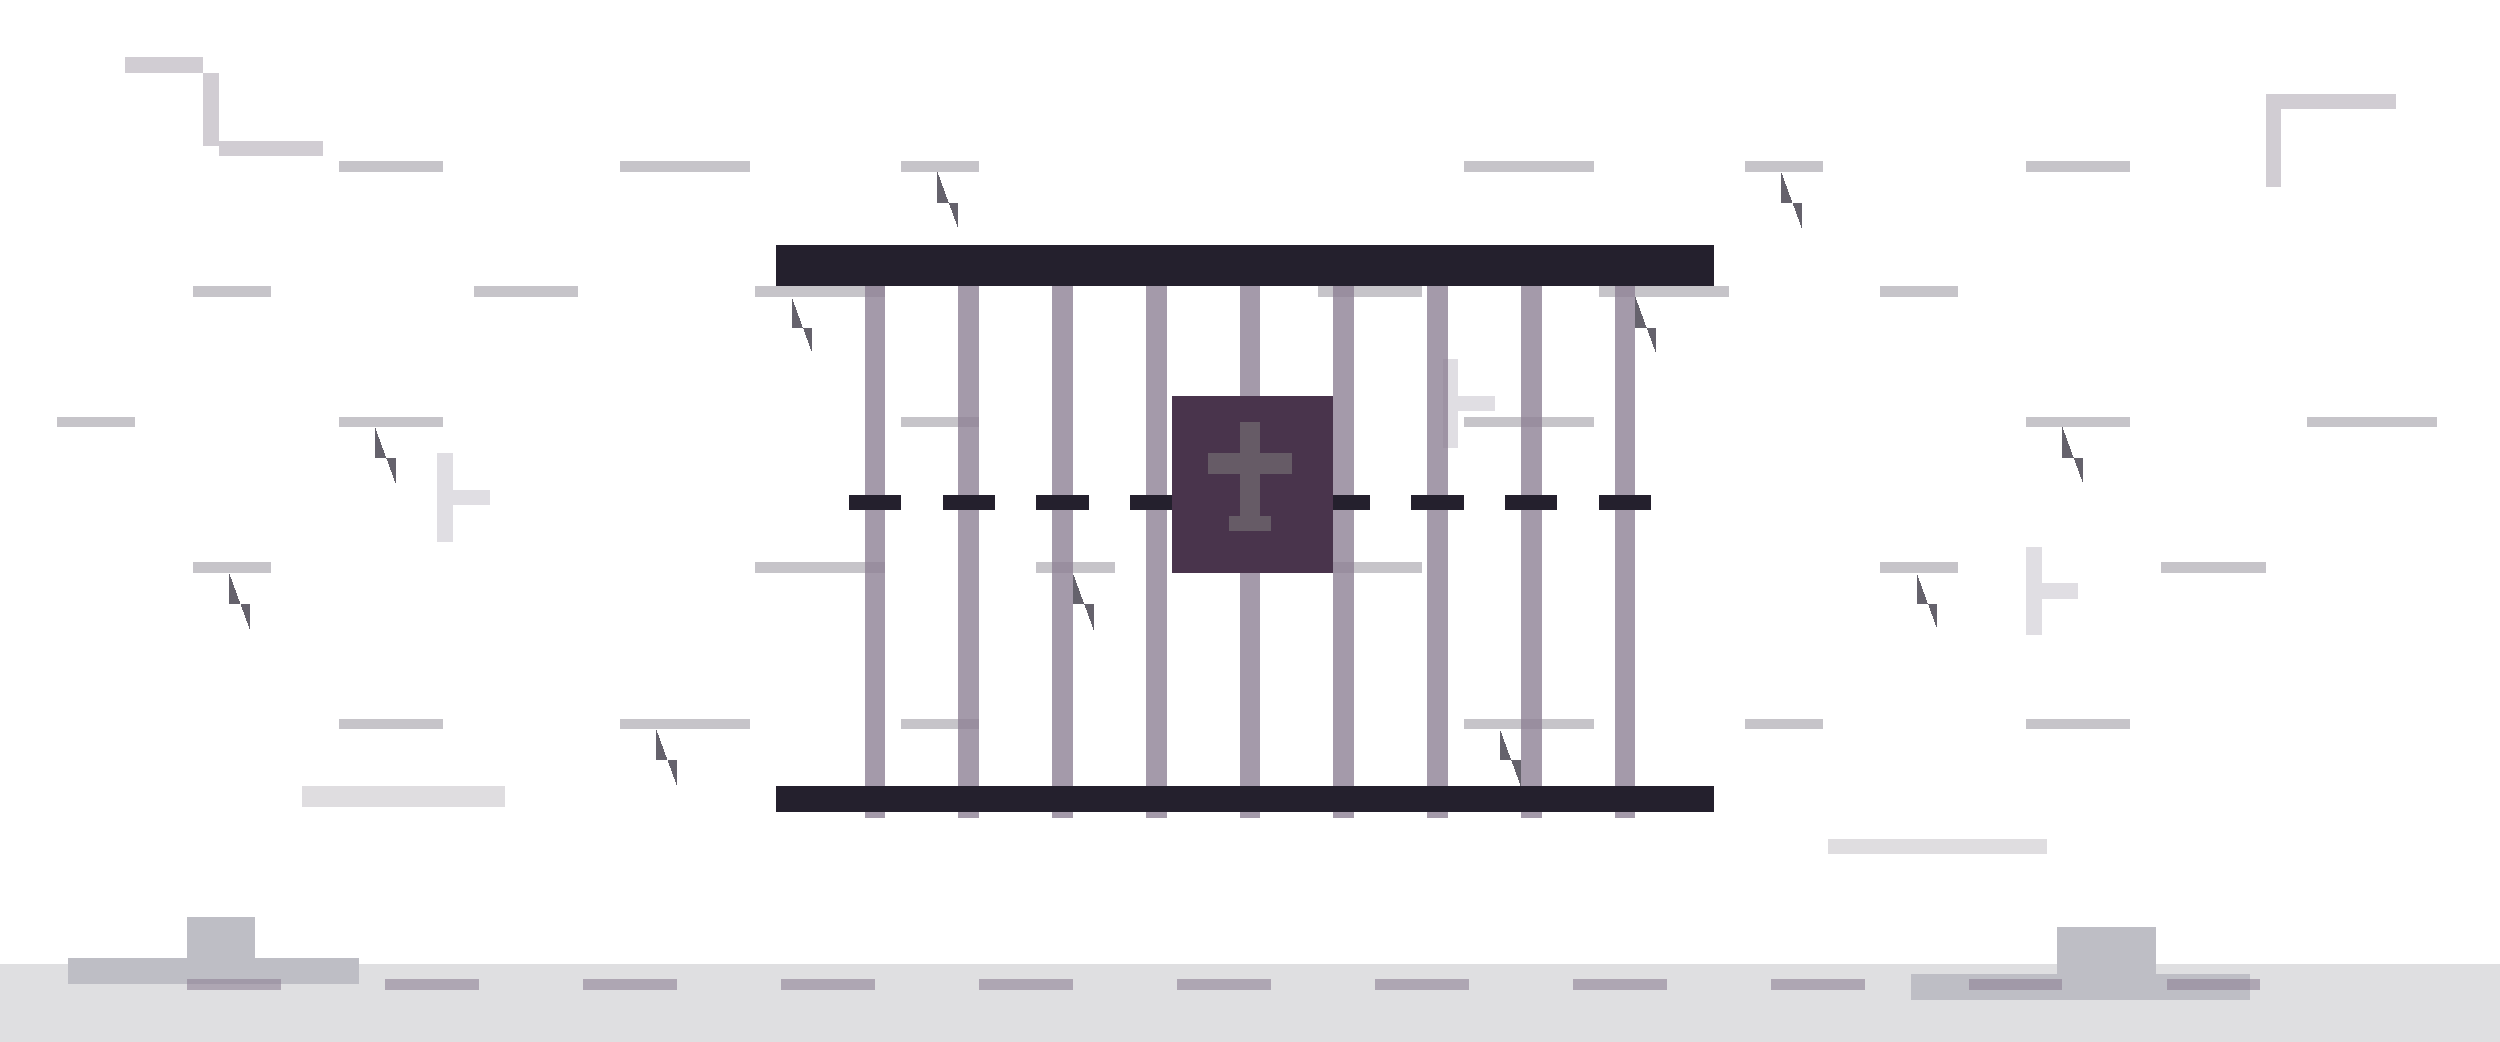
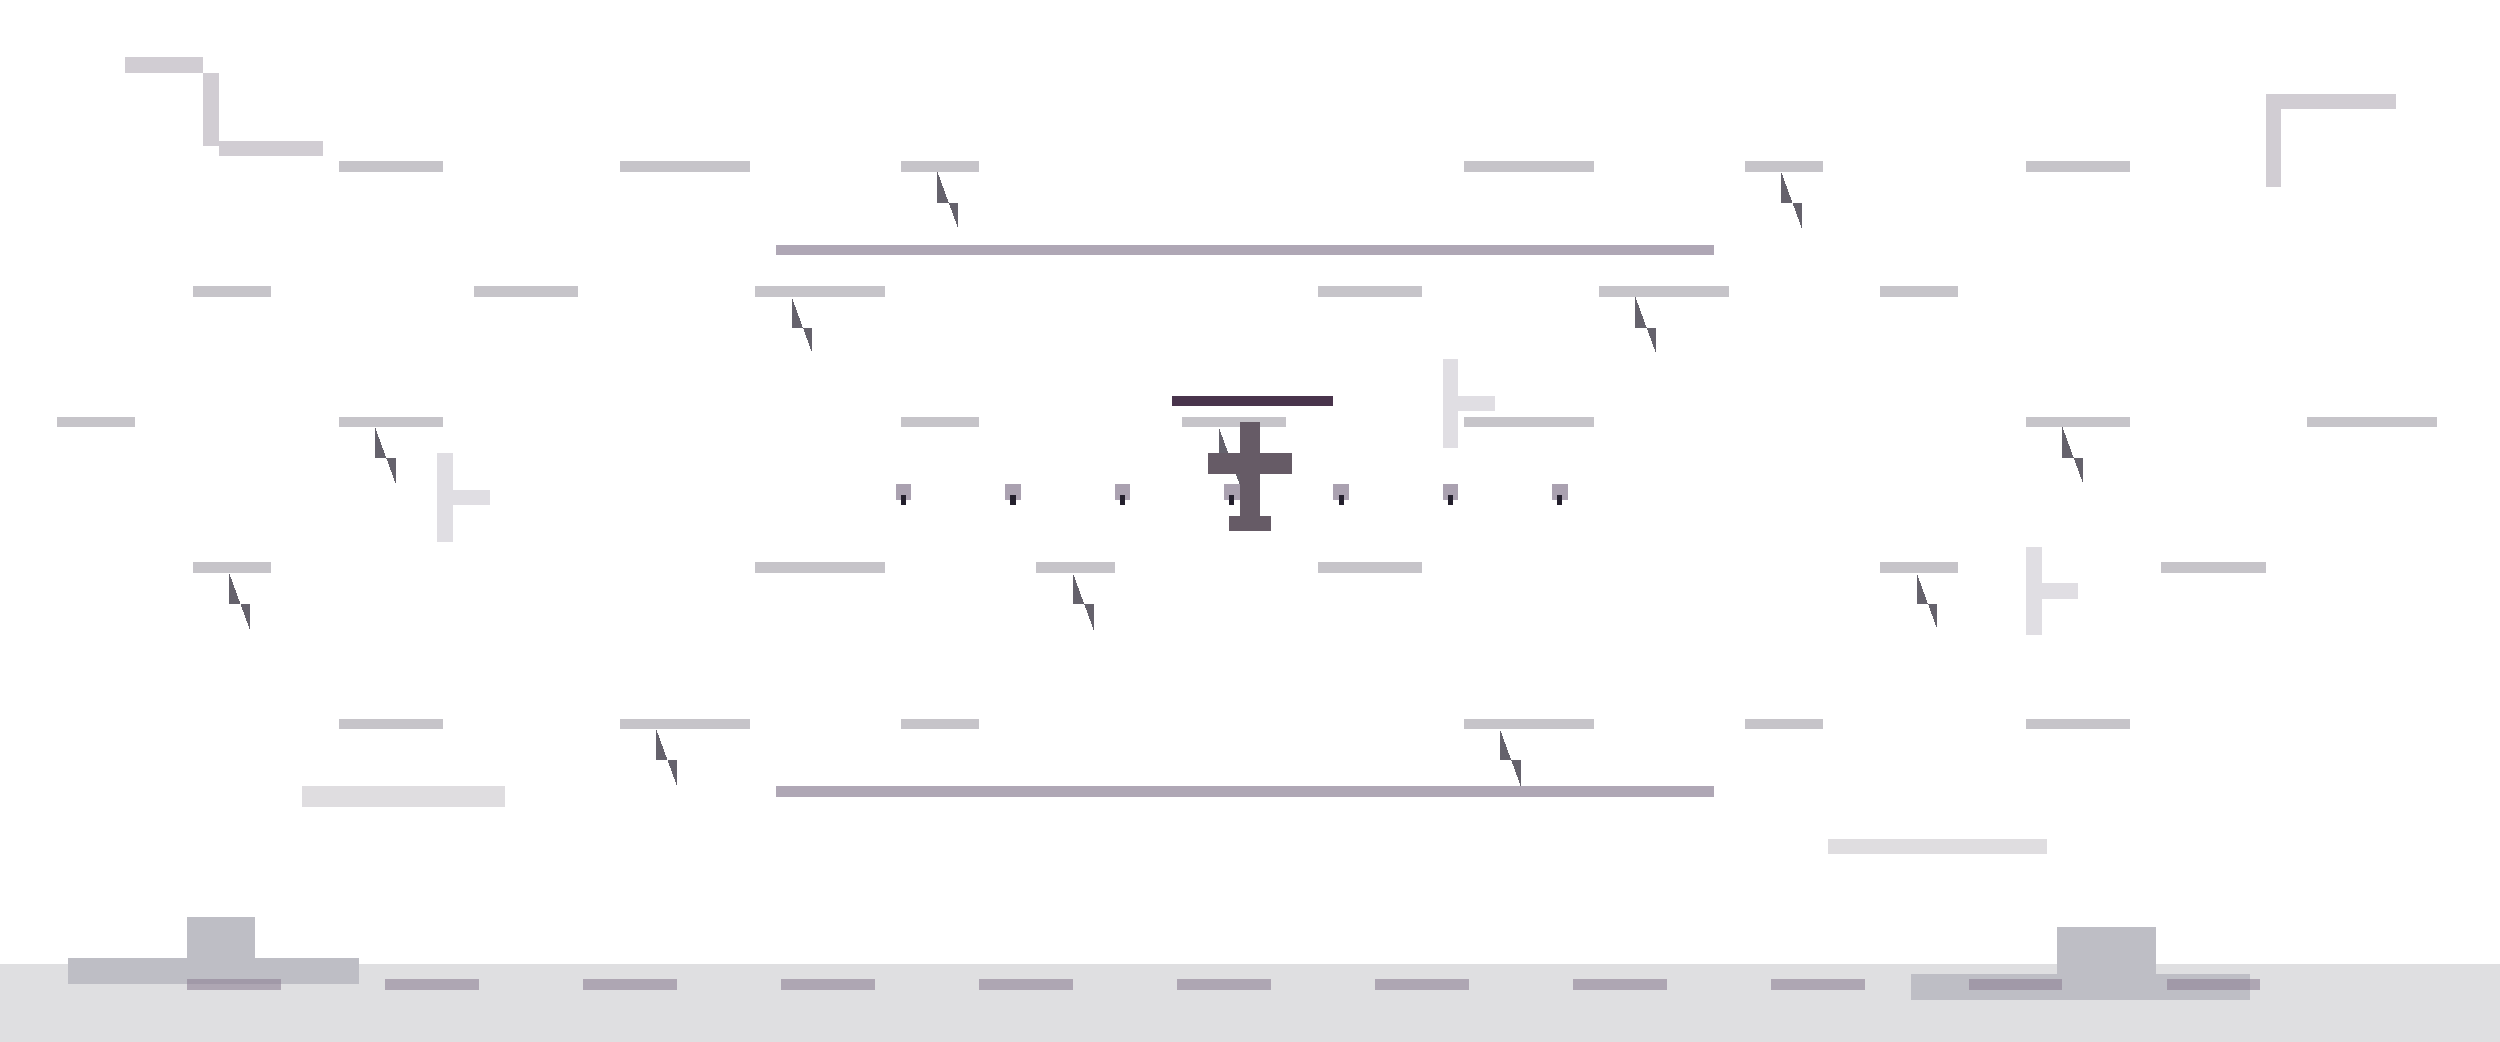
<svg xmlns="http://www.w3.org/2000/svg" viewBox="0 0 480 200" shape-rendering="crispEdges">
  <g opacity=".35">
    <rect x="0" y="185" width="480" height="15" fill="#11121d" opacity=".38" />
    <path d="M13 184h23v-8h13v8h20v5H13zM367 187h28v-9h19v9h18v5h-65z" fill="#454459" />
    <path d="M24 11h15v3H24zM39 14h3v14h-3zM42 27h20v3H42zM435 18h25v3h-25zM435 21h3v15h-3z" fill="#7a7180" />
    <rect x="58" y="151" width="39" height="4" fill="#7a7180" opacity=".7" />
    <rect x="351" y="161" width="42" height="3" fill="#7a7180" opacity=".7" />
    <path d="M84 87h3v7h7v3h-7v7h-3z" fill="#777082" opacity=".65" />
    <path d="M389 105h3v7h7v3h-7v7h-3z" fill="#777082" opacity=".65" />
    <path d="M277 69h3v7h7v3h-7v7h-3z" fill="#777082" opacity=".65" />
  </g>
  <rect x="65" y="31" width="20" height="2" fill="#575262" opacity=".34" />
  <rect x="119" y="31" width="25" height="2" fill="#575262" opacity=".34" />
  <rect x="173" y="31" width="15" height="2" fill="#575262" opacity=".34" />
  <path d="M180 33v6h4v5" fill="#24202d" opacity=".7" />
  <rect x="281" y="31" width="25" height="2" fill="#575262" opacity=".34" />
  <rect x="335" y="31" width="15" height="2" fill="#575262" opacity=".34" />
  <path d="M342 33v6h4v5" fill="#24202d" opacity=".7" />
  <rect x="389" y="31" width="20" height="2" fill="#575262" opacity=".34" />
  <rect x="37" y="55" width="15" height="2" fill="#575262" opacity=".34" />
  <rect x="91" y="55" width="20" height="2" fill="#575262" opacity=".34" />
  <rect x="145" y="55" width="25" height="2" fill="#575262" opacity=".34" />
  <path d="M152 57v6h4v5" fill="#24202d" opacity=".7" />
  <rect x="253" y="55" width="20" height="2" fill="#575262" opacity=".34" />
  <rect x="307" y="55" width="25" height="2" fill="#575262" opacity=".34" />
  <path d="M314 57v6h4v5" fill="#24202d" opacity=".7" />
  <rect x="361" y="55" width="15" height="2" fill="#575262" opacity=".34" />
  <rect x="11" y="80" width="15" height="2" fill="#575262" opacity=".34" />
  <rect x="65" y="80" width="20" height="2" fill="#575262" opacity=".34" />
  <path d="M72 82v6h4v5" fill="#24202d" opacity=".7" />
  <rect x="173" y="80" width="15" height="2" fill="#575262" opacity=".34" />
  <rect x="227" y="80" width="20" height="2" fill="#575262" opacity=".34" />
  <path d="M234 82v6h4v5" fill="#24202d" opacity=".7" />
  <rect x="281" y="80" width="25" height="2" fill="#575262" opacity=".34" />
  <rect x="389" y="80" width="20" height="2" fill="#575262" opacity=".34" />
  <path d="M396 82v6h4v5" fill="#24202d" opacity=".7" />
  <rect x="443" y="80" width="25" height="2" fill="#575262" opacity=".34" />
  <rect x="37" y="108" width="15" height="2" fill="#575262" opacity=".34" />
  <path d="M44 110v6h4v5" fill="#24202d" opacity=".7" />
  <rect x="145" y="108" width="25" height="2" fill="#575262" opacity=".34" />
  <rect x="199" y="108" width="15" height="2" fill="#575262" opacity=".34" />
  <path d="M206 110v6h4v5" fill="#24202d" opacity=".7" />
  <rect x="253" y="108" width="20" height="2" fill="#575262" opacity=".34" />
  <rect x="361" y="108" width="15" height="2" fill="#575262" opacity=".34" />
  <path d="M368 110v6h4v5" fill="#24202d" opacity=".7" />
  <rect x="415" y="108" width="20" height="2" fill="#575262" opacity=".34" />
  <rect x="65" y="138" width="20" height="2" fill="#575262" opacity=".34" />
  <rect x="119" y="138" width="25" height="2" fill="#575262" opacity=".34" />
  <path d="M126 140v6h4v5" fill="#24202d" opacity=".7" />
  <rect x="173" y="138" width="15" height="2" fill="#575262" opacity=".34" />
  <rect x="281" y="138" width="25" height="2" fill="#575262" opacity=".34" />
  <path d="M288 140v6h4v5" fill="#24202d" opacity=".7" />
  <rect x="335" y="138" width="15" height="2" fill="#575262" opacity=".34" />
  <rect x="389" y="138" width="20" height="2" fill="#575262" opacity=".34" />
  <rect x="36" y="188" width="18" height="2" fill="#8d8195" opacity=".6" />
  <rect x="74" y="188" width="18" height="2" fill="#8d8195" opacity=".6" />
  <rect x="112" y="188" width="18" height="2" fill="#8d8195" opacity=".6" />
  <rect x="150" y="188" width="18" height="2" fill="#8d8195" opacity=".6" />
  <rect x="188" y="188" width="18" height="2" fill="#8d8195" opacity=".6" />
  <rect x="226" y="188" width="18" height="2" fill="#8d8195" opacity=".6" />
  <rect x="264" y="188" width="18" height="2" fill="#8d8195" opacity=".6" />
  <rect x="302" y="188" width="18" height="2" fill="#8d8195" opacity=".6" />
  <rect x="340" y="188" width="18" height="2" fill="#8d8195" opacity=".6" />
  <rect x="378" y="188" width="18" height="2" fill="#8d8195" opacity=".6" />
  <rect x="416" y="188" width="18" height="2" fill="#8d8195" opacity=".6" />
-   <rect x="166" y="49" width="4" height="108" fill="#8d8195" opacity=".8" />
-   <rect x="163" y="95" width="10" height="3" fill="#24202d" />
-   <rect x="184" y="49" width="4" height="108" fill="#8d8195" opacity=".8" />
-   <rect x="181" y="95" width="10" height="3" fill="#24202d" />
-   <rect x="202" y="49" width="4" height="108" fill="#8d8195" opacity=".8" />
-   <rect x="199" y="95" width="10" height="3" fill="#24202d" />
-   <rect x="220" y="49" width="4" height="108" fill="#8d8195" opacity=".8" />
-   <rect x="217" y="95" width="10" height="3" fill="#24202d" />
-   <rect x="238" y="49" width="4" height="108" fill="#8d8195" opacity=".8" />
-   <rect x="235" y="95" width="10" height="3" fill="#24202d" />
-   <rect x="256" y="49" width="4" height="108" fill="#8d8195" opacity=".8" />
-   <rect x="253" y="95" width="10" height="3" fill="#24202d" />
-   <rect x="274" y="49" width="4" height="108" fill="#8d8195" opacity=".8" />
-   <rect x="271" y="95" width="10" height="3" fill="#24202d" />
-   <rect x="292" y="49" width="4" height="108" fill="#8d8195" opacity=".8" />
-   <rect x="289" y="95" width="10" height="3" fill="#24202d" />
-   <rect x="310" y="49" width="4" height="108" fill="#8d8195" opacity=".8" />
-   <rect x="307" y="95" width="10" height="3" fill="#24202d" />
-   <path d="M149 47h180v8H149zM149 151h180v5H149z" fill="#24202d" />
-   <rect x="225" y="76" width="31" height="34" fill="#49344c" />
+   <rect x="172" y="93" width="3" height="3" fill="#8d8195" opacity=".75" />
+   <rect x="173" y="95" width="1" height="2" fill="#24202d" />
+   <rect x="193" y="93" width="3" height="3" fill="#8d8195" opacity=".75" />
+   <rect x="194" y="95" width="1" height="2" fill="#24202d" />
+   <rect x="214" y="93" width="3" height="3" fill="#8d8195" opacity=".75" />
+   <rect x="215" y="95" width="1" height="2" fill="#24202d" />
+   <rect x="235" y="93" width="3" height="3" fill="#8d8195" opacity=".75" />
+   <rect x="236" y="95" width="1" height="2" fill="#24202d" />
+   <rect x="256" y="93" width="3" height="3" fill="#8d8195" opacity=".75" />
+   <rect x="257" y="95" width="1" height="2" fill="#24202d" />
+   <rect x="277" y="93" width="3" height="3" fill="#8d8195" opacity=".75" />
+   <rect x="278" y="95" width="1" height="2" fill="#24202d" />
+   <rect x="298" y="93" width="3" height="3" fill="#8d8195" opacity=".75" />
+   <rect x="299" y="95" width="1" height="2" fill="#24202d" />
+   <path d="M149 47h180v2H149zM149 151h180v2H149z" fill="#8d8195" opacity=".7" />
+   <rect x="225" y="76" width="31" height="2" fill="#49344c" />
  <rect x="238" y="81" width="4" height="18" fill="#665b66" />
  <rect x="232" y="87" width="16" height="4" fill="#665b66" />
  <rect x="236" y="99" width="8" height="3" fill="#665b66" />
</svg>
